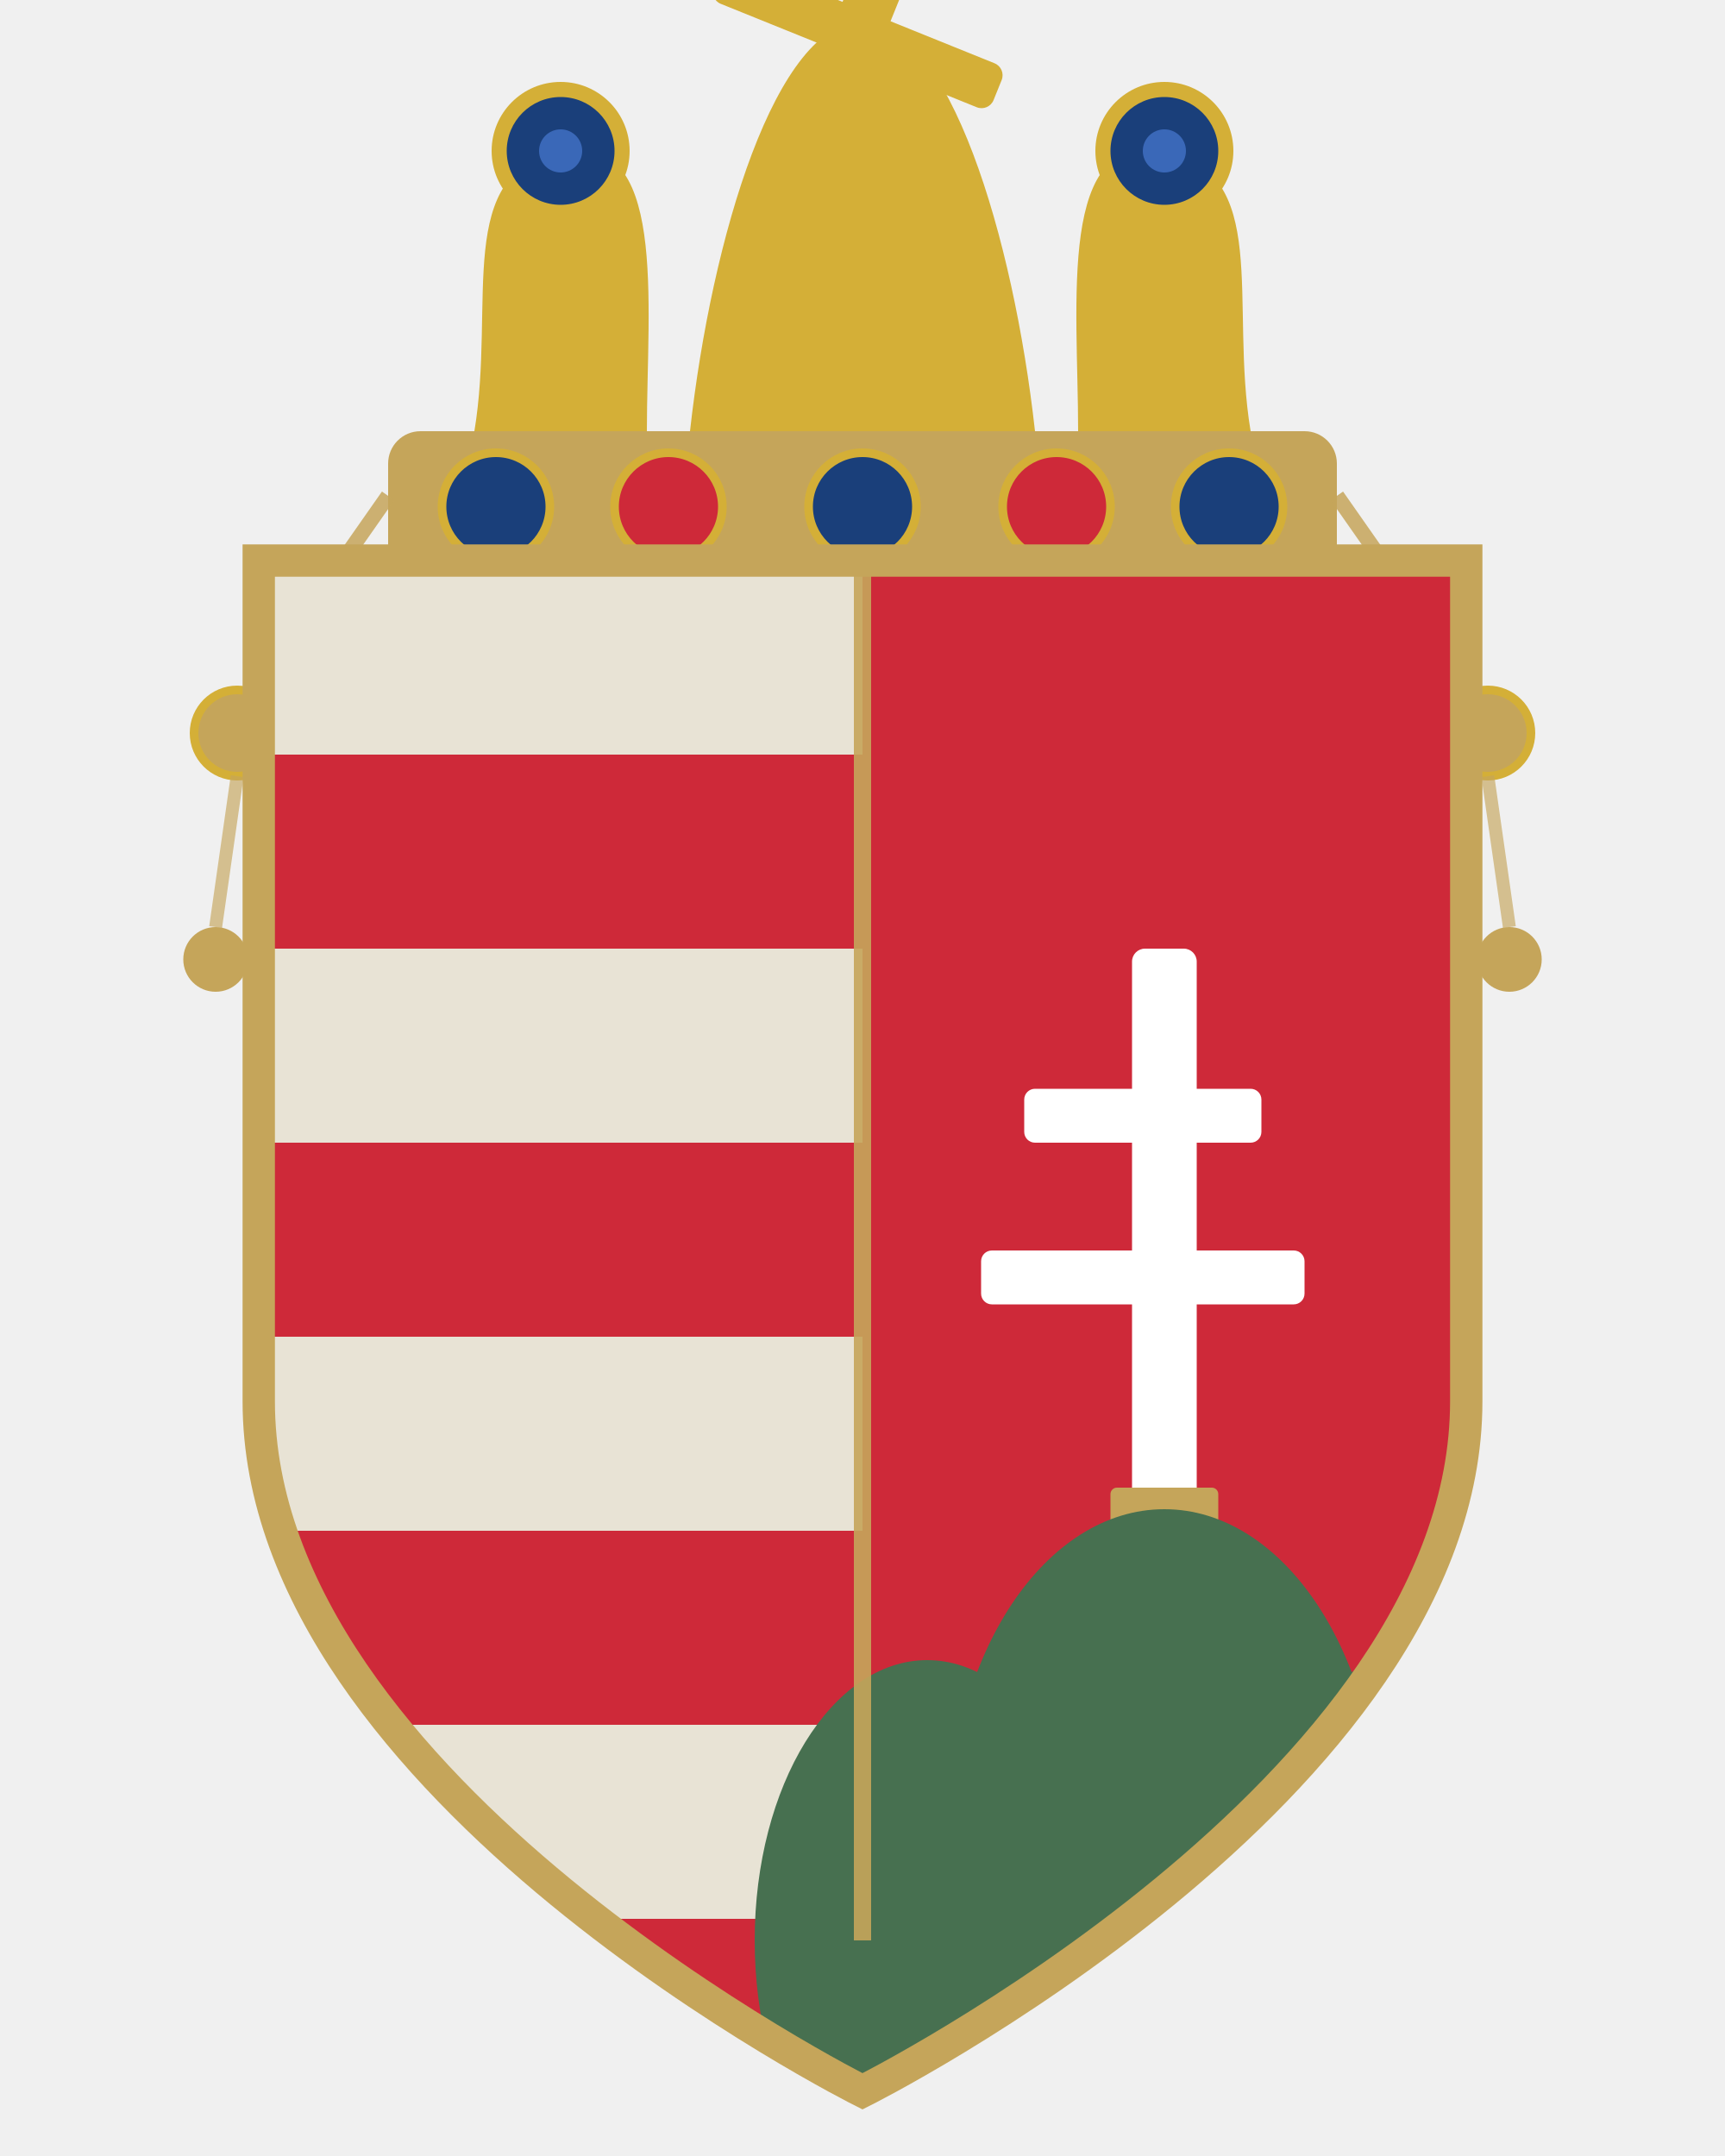
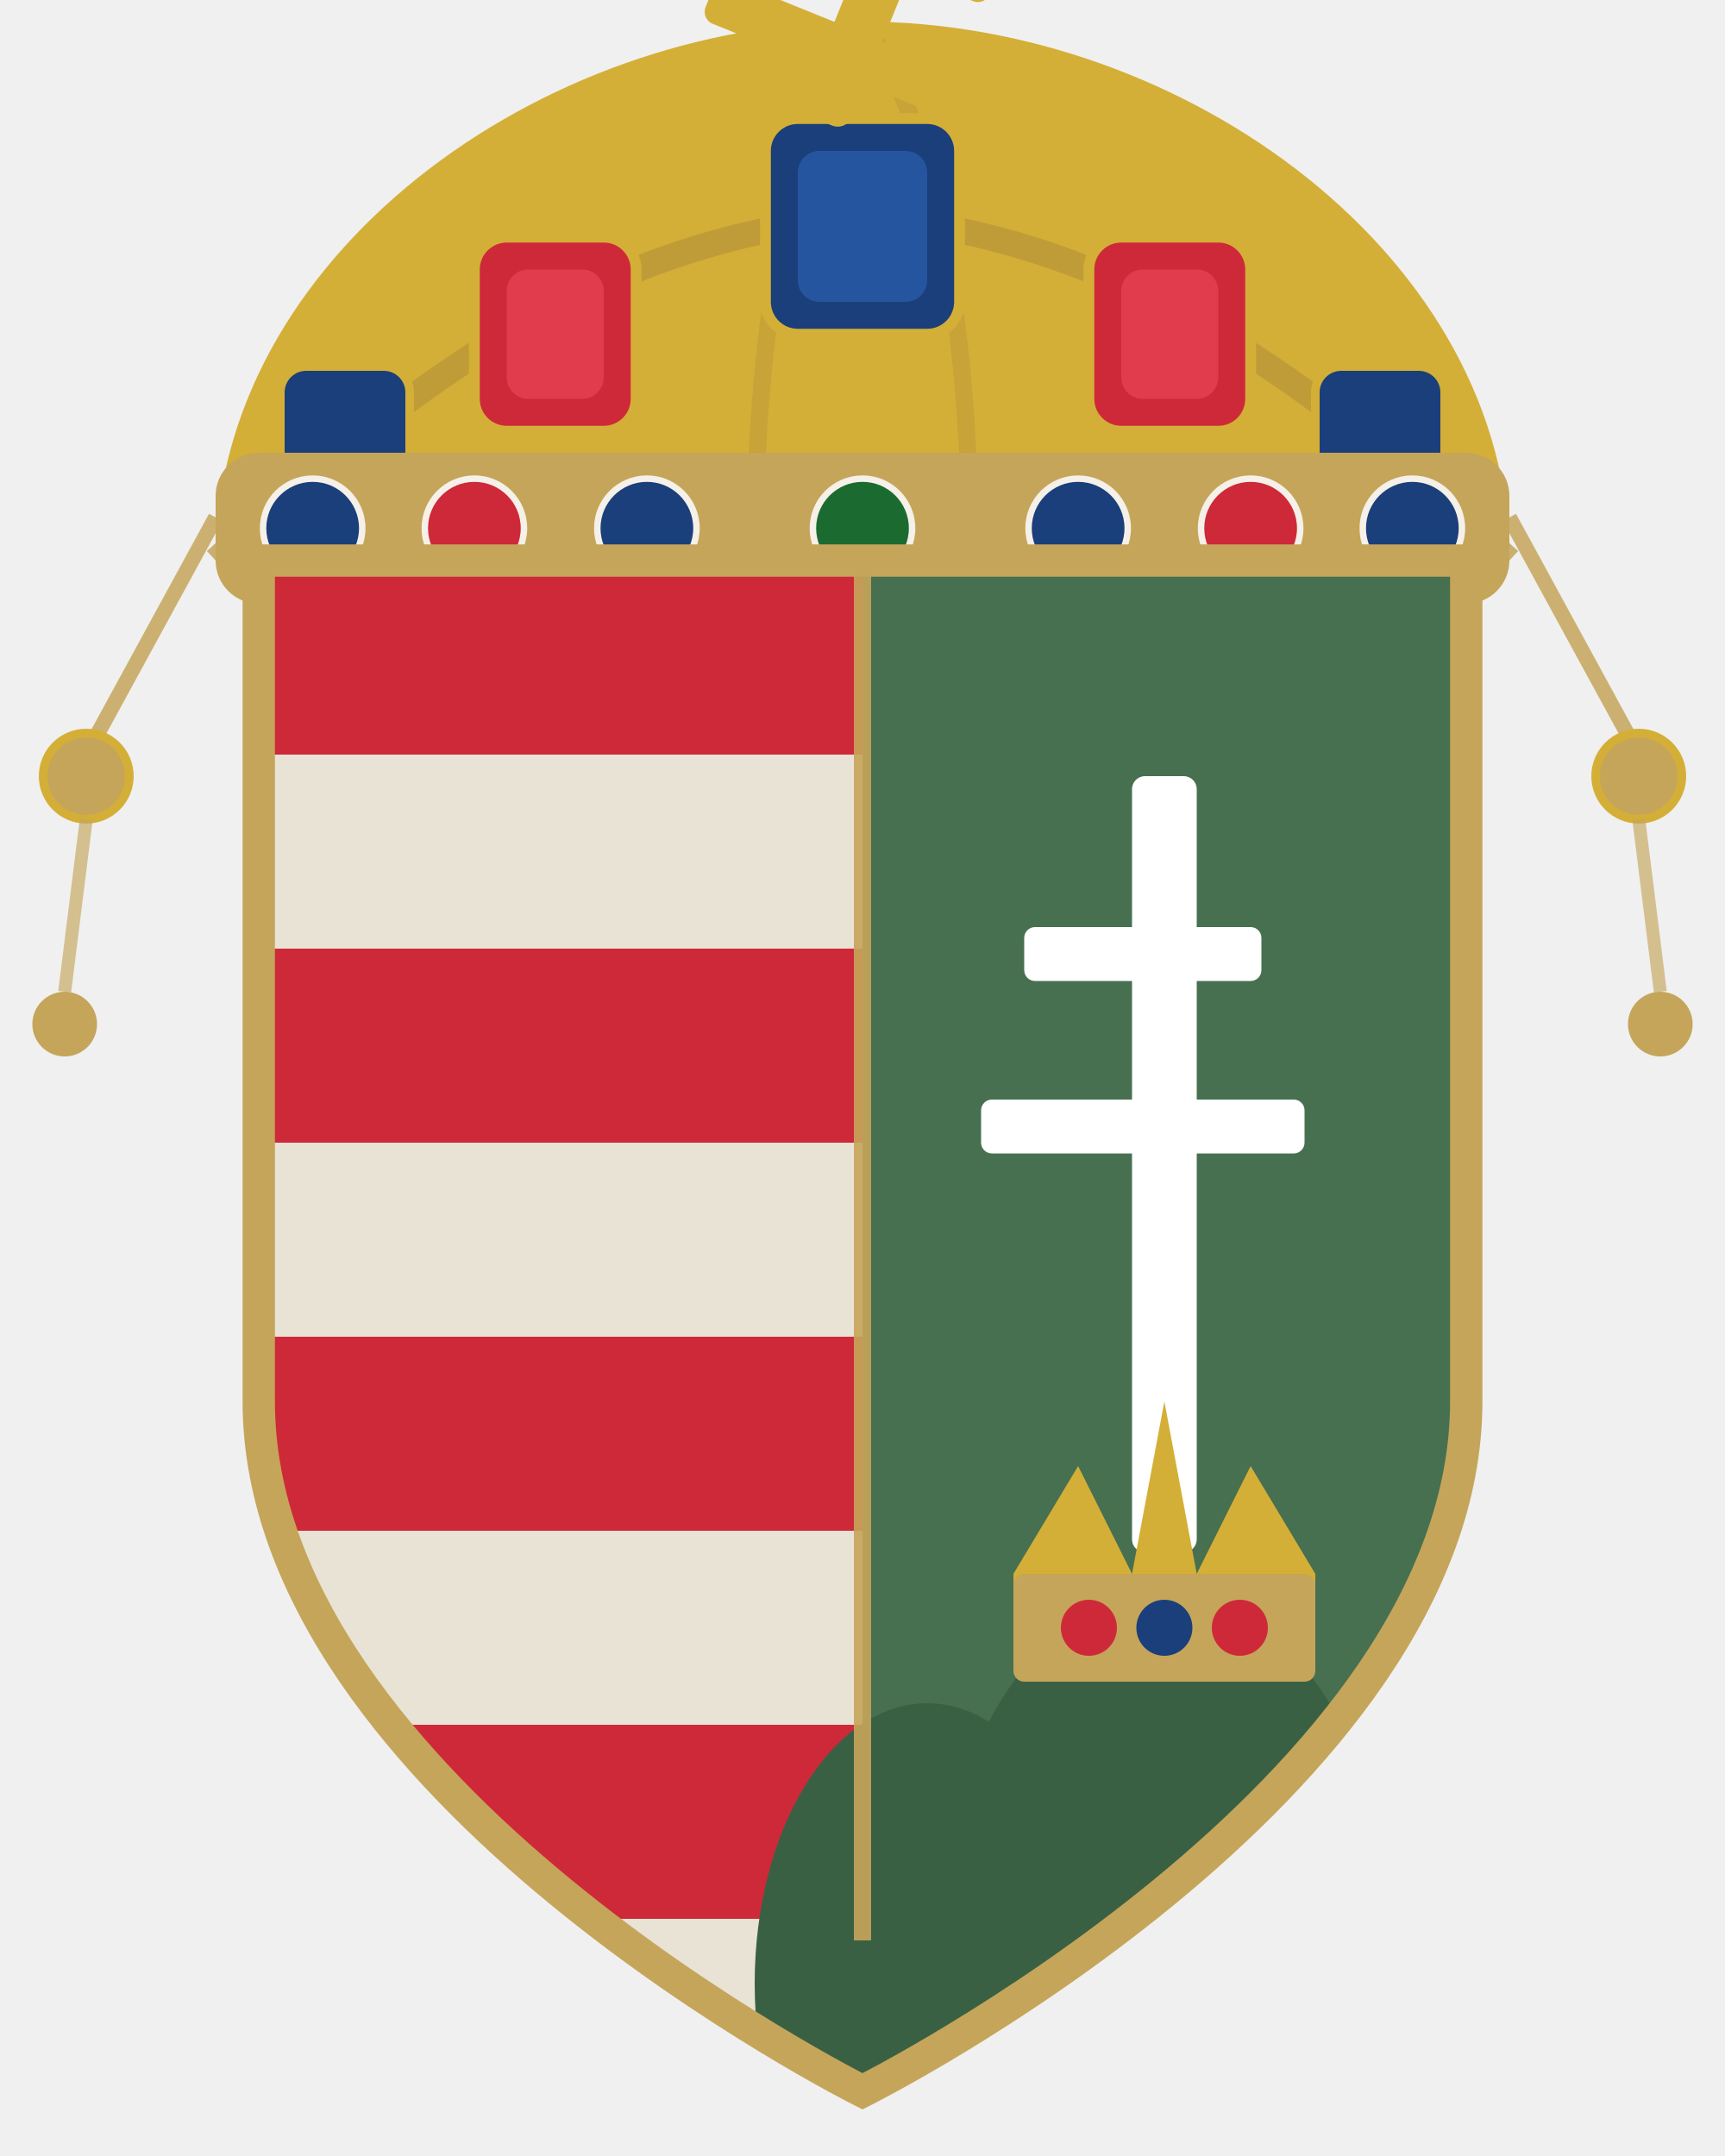
<svg xmlns="http://www.w3.org/2000/svg" viewBox="0 0 80 100" fill="none">
  <defs>
    <clipPath id="ssc-shield">
      <path d="M12,26 H68 V65 C68,83 40,97 40,97 C40,97 12,83 12,65 Z" />
    </clipPath>
  </defs>
-   <rect x="18" y="20" width="44" height="7" rx="1.5" fill="#C5A55A" />
-   <circle cx="23" cy="23.5" r="2.5" fill="#1A3F7A" stroke="#D4AF37" stroke-width="0.4" />
-   <circle cx="31" cy="23.5" r="2.5" fill="#CE2939" stroke="#D4AF37" stroke-width="0.4" />
-   <circle cx="40" cy="23.5" r="2.5" fill="#1A3F7A" stroke="#D4AF37" stroke-width="0.4" />
-   <circle cx="49" cy="23.5" r="2.5" fill="#CE2939" stroke="#D4AF37" stroke-width="0.4" />
-   <circle cx="57" cy="23.5" r="2.5" fill="#1A3F7A" stroke="#D4AF37" stroke-width="0.4" />
-   <path d="M22,20 C23,14 21,8 26,7 C31,6 30,14 30,20 Z" fill="#D4AF37" />
-   <circle cx="26" cy="7" r="3.2" fill="#D4AF37" />
-   <circle cx="26" cy="7" r="2.5" fill="#1A3F7A" />
-   <circle cx="26" cy="7" r="1" fill="#3A68B8" />
-   <path d="M32,20 C33,11 36,1 40,1 C44,1 47,11 48,20 Z" fill="#D4AF37" />
-   <path d="M50,20 C50,14 49,6 54,7 C59,8 57,14 58,20 Z" fill="#D4AF37" />
-   <circle cx="54" cy="7" r="3.2" fill="#D4AF37" />
-   <circle cx="54" cy="7" r="2.5" fill="#1A3F7A" />
-   <circle cx="54" cy="7" r="1" fill="#3A68B8" />
+   <path d="M10,26 C10,12 25,1 40,1 C55,1 70,12 70,26 Z" fill="#D4AF37" />
+   <path d="M10,26 C22,15 30,11 40,10 C50,11 58,15 70,26" fill="none" stroke="#B8943A" stroke-width="1.2" opacity="0.7" />
+   <path d="M40,1 C37,5 35,14 35,26" fill="none" stroke="#B8943A" stroke-width="0.8" opacity="0.45" />
+   <path d="M40,1 C43,5 45,14 45,26" fill="none" stroke="#B8943A" stroke-width="0.8" opacity="0.45" />
+   <rect x="35.5" y="5.5" width="9" height="10" rx="1.5" fill="#1A3F7A" stroke="#D4AF37" stroke-width="0.5" />
+   <rect x="37" y="7" width="6" height="7" rx="1" fill="#2655A0" />
+   <rect x="22" y="11" width="7.5" height="9" rx="1.5" fill="#CE2939" stroke="#D4AF37" stroke-width="0.5" />
+   <rect x="23.5" y="12.5" width="4.5" height="6" rx="1" fill="#E03C4E" />
+   <rect x="50.5" y="11" width="7.5" height="9" rx="1.5" fill="#CE2939" stroke="#D4AF37" stroke-width="0.5" />
+   <rect x="52" y="12.5" width="4.5" height="6" rx="1" fill="#E03C4E" />
+   <rect x="13" y="17" width="6" height="7" rx="1.2" fill="#1A3F7A" stroke="#D4AF37" stroke-width="0.4" />
+   <rect x="61" y="17" width="6" height="7" rx="1.2" fill="#1A3F7A" stroke="#D4AF37" stroke-width="0.4" />
+   <rect x="10" y="21" width="60" height="7" rx="2" fill="#C5A55A" />
+   <circle cx="14.5" cy="24.5" r="2.3" fill="#1A3F7A" stroke="#F5F0E8" stroke-width="0.3" />
+   <circle cx="22" cy="24.5" r="2.3" fill="#CE2939" stroke="#F5F0E8" stroke-width="0.3" />
+   <circle cx="30" cy="24.5" r="2.3" fill="#1A3F7A" stroke="#F5F0E8" stroke-width="0.3" />
+   <circle cx="40" cy="24.5" r="2.3" fill="#1B6B30" stroke="#F5F0E8" stroke-width="0.3" />
+   <circle cx="50" cy="24.5" r="2.3" fill="#1A3F7A" stroke="#F5F0E8" stroke-width="0.3" />
+   <circle cx="58" cy="24.5" r="2.3" fill="#CE2939" stroke="#F5F0E8" stroke-width="0.3" />
+   <circle cx="65.5" cy="24.5" r="2.3" fill="#1A3F7A" stroke="#F5F0E8" stroke-width="0.3" />
  <g transform="rotate(22, 40, 1)">
-     <rect x="38.8" y="-8" width="2.4" height="14" rx="0.7" fill="#D4AF37" />
-     <rect x="35" y="-5" width="10" height="2.2" rx="0.6" fill="#D4AF37" />
-     <rect x="33" y="0.5" width="14" height="2.2" rx="0.6" fill="#D4AF37" />
+     <rect x="38.8" y="-7" width="2.4" height="13" rx="0.7" fill="#D4AF37" />
+     <rect x="35" y="-4" width="10" height="2.2" rx="0.6" fill="#D4AF37" />
+     <rect x="33" y="1.5" width="14" height="2.2" rx="0.6" fill="#D4AF37" />
  </g>
-   <line x1="18" y1="23" x2="11" y2="33" stroke="#C5A55A" stroke-width="0.7" opacity="0.85" />
-   <circle cx="11" cy="34" r="2" fill="#C5A55A" stroke="#D4AF37" stroke-width="0.4" />
-   <line x1="11" y1="36" x2="10" y2="43" stroke="#C5A55A" stroke-width="0.6" opacity="0.65" />
-   <circle cx="10" cy="44.5" r="1.5" fill="#C5A55A" />
-   <line x1="62" y1="23" x2="69" y2="33" stroke="#C5A55A" stroke-width="0.7" opacity="0.85" />
-   <circle cx="69" cy="34" r="2" fill="#C5A55A" stroke="#D4AF37" stroke-width="0.4" />
-   <line x1="69" y1="36" x2="70" y2="43" stroke="#C5A55A" stroke-width="0.6" opacity="0.65" />
-   <circle cx="70" cy="44.5" r="1.5" fill="#C5A55A" />
+   <line x1="10" y1="24" x2="4" y2="35" stroke="#C5A55A" stroke-width="0.7" opacity="0.85" />
+   <circle cx="4" cy="36" r="2" fill="#C5A55A" stroke="#D4AF37" stroke-width="0.4" />
+   <line x1="4" y1="38" x2="3" y2="46" stroke="#C5A55A" stroke-width="0.6" opacity="0.65" />
+   <circle cx="3" cy="47.5" r="1.5" fill="#C5A55A" />
+   <line x1="70" y1="24" x2="76" y2="35" stroke="#C5A55A" stroke-width="0.7" opacity="0.85" />
+   <circle cx="76" cy="36" r="2" fill="#C5A55A" stroke="#D4AF37" stroke-width="0.4" />
+   <line x1="76" y1="38" x2="77" y2="46" stroke="#C5A55A" stroke-width="0.6" opacity="0.65" />
+   <circle cx="77" cy="47.5" r="1.5" fill="#C5A55A" />
  <path d="M12,26 H68 V65 C68,83 40,97 40,97 C40,97 12,83 12,65 Z" fill="#0D1A2E" />
  <g clip-path="url(#ssc-shield)">
-     <rect x="12" y="26" width="28" height="9" fill="#E8E3D5" />
-     <rect x="12" y="35" width="28" height="9" fill="#CE2939" />
-     <rect x="12" y="44" width="28" height="9" fill="#E8E3D5" />
-     <rect x="12" y="53" width="28" height="9" fill="#CE2939" />
-     <rect x="12" y="62" width="28" height="9" fill="#E8E3D5" />
-     <rect x="12" y="71" width="28" height="9" fill="#CE2939" />
-     <rect x="12" y="80" width="28" height="9" fill="#E8E3D5" />
-     <rect x="12" y="89" width="28" height="9" fill="#CE2939" />
-     <rect x="40" y="26" width="28" height="71" fill="#CE2939" />
-     <rect x="52.5" y="44" width="3" height="32" rx="0.6" fill="#FFFFFF" />
-     <rect x="47.5" y="50.5" width="11" height="2.5" rx="0.5" fill="#FFFFFF" />
-     <rect x="45.5" y="58" width="15" height="2.5" rx="0.5" fill="#FFFFFF" />
-     <rect x="50" y="72" width="8" height="5" rx="0.5" fill="#D4AF37" />
-     <rect x="51.5" y="69" width="5" height="4" rx="0.3" fill="#C5A55A" />
-     <ellipse cx="43" cy="90" rx="8" ry="13" fill="#477050" />
-     <ellipse cx="54" cy="85" rx="10" ry="15" fill="#477050" />
-     <ellipse cx="65" cy="90" rx="8" ry="13" fill="#477050" />
+     <rect x="12" y="26" width="28" height="9" fill="#CE2939" />
+     <rect x="12" y="35" width="28" height="9" fill="#E8E3D5" />
+     <rect x="12" y="44" width="28" height="9" fill="#CE2939" />
+     <rect x="12" y="53" width="28" height="9" fill="#E8E3D5" />
+     <rect x="12" y="62" width="28" height="9" fill="#CE2939" />
+     <rect x="12" y="71" width="28" height="9" fill="#E8E3D5" />
+     <rect x="12" y="80" width="28" height="9" fill="#CE2939" />
+     <rect x="12" y="89" width="28" height="9" fill="#E8E3D5" />
+     <rect x="40" y="26" width="28" height="71" fill="#477050" />
+     <ellipse cx="43" cy="92" rx="8" ry="13" fill="#3A6044" />
+     <ellipse cx="54" cy="88" rx="10" ry="14" fill="#3A6044" />
+     <ellipse cx="65" cy="92" rx="8" ry="13" fill="#3A6044" />
+     <rect x="52.5" y="36" width="3" height="36" rx="0.6" fill="#FFFFFF" />
+     <rect x="47.5" y="43" width="11" height="2.5" rx="0.5" fill="#FFFFFF" />
+     <rect x="45.5" y="51" width="15" height="2.5" rx="0.5" fill="#FFFFFF" />
+     <path d="M47,77 L47,73 L50,68 L52.5,73 L54,65 L55.5,73 L58,68 L61,73 L61,77 Z" fill="#D4AF37" />
+     <rect x="47" y="73" width="14" height="5" rx="0.5" fill="#C5A55A" />
+     <circle cx="50.5" cy="75.5" r="1.3" fill="#CE2939" />
+     <circle cx="54" cy="75.5" r="1.3" fill="#1A3F7A" />
+     <circle cx="57.5" cy="75.5" r="1.3" fill="#CE2939" />
  </g>
  <line x1="40" y1="26" x2="40" y2="90" stroke="#C5A55A" stroke-width="0.8" opacity="0.9" />
  <path d="M12,26 H68 V65 C68,83 40,97 40,97 C40,97 12,83 12,65 Z" fill="none" stroke="#C5A55A" stroke-width="1.5" />
</svg>
